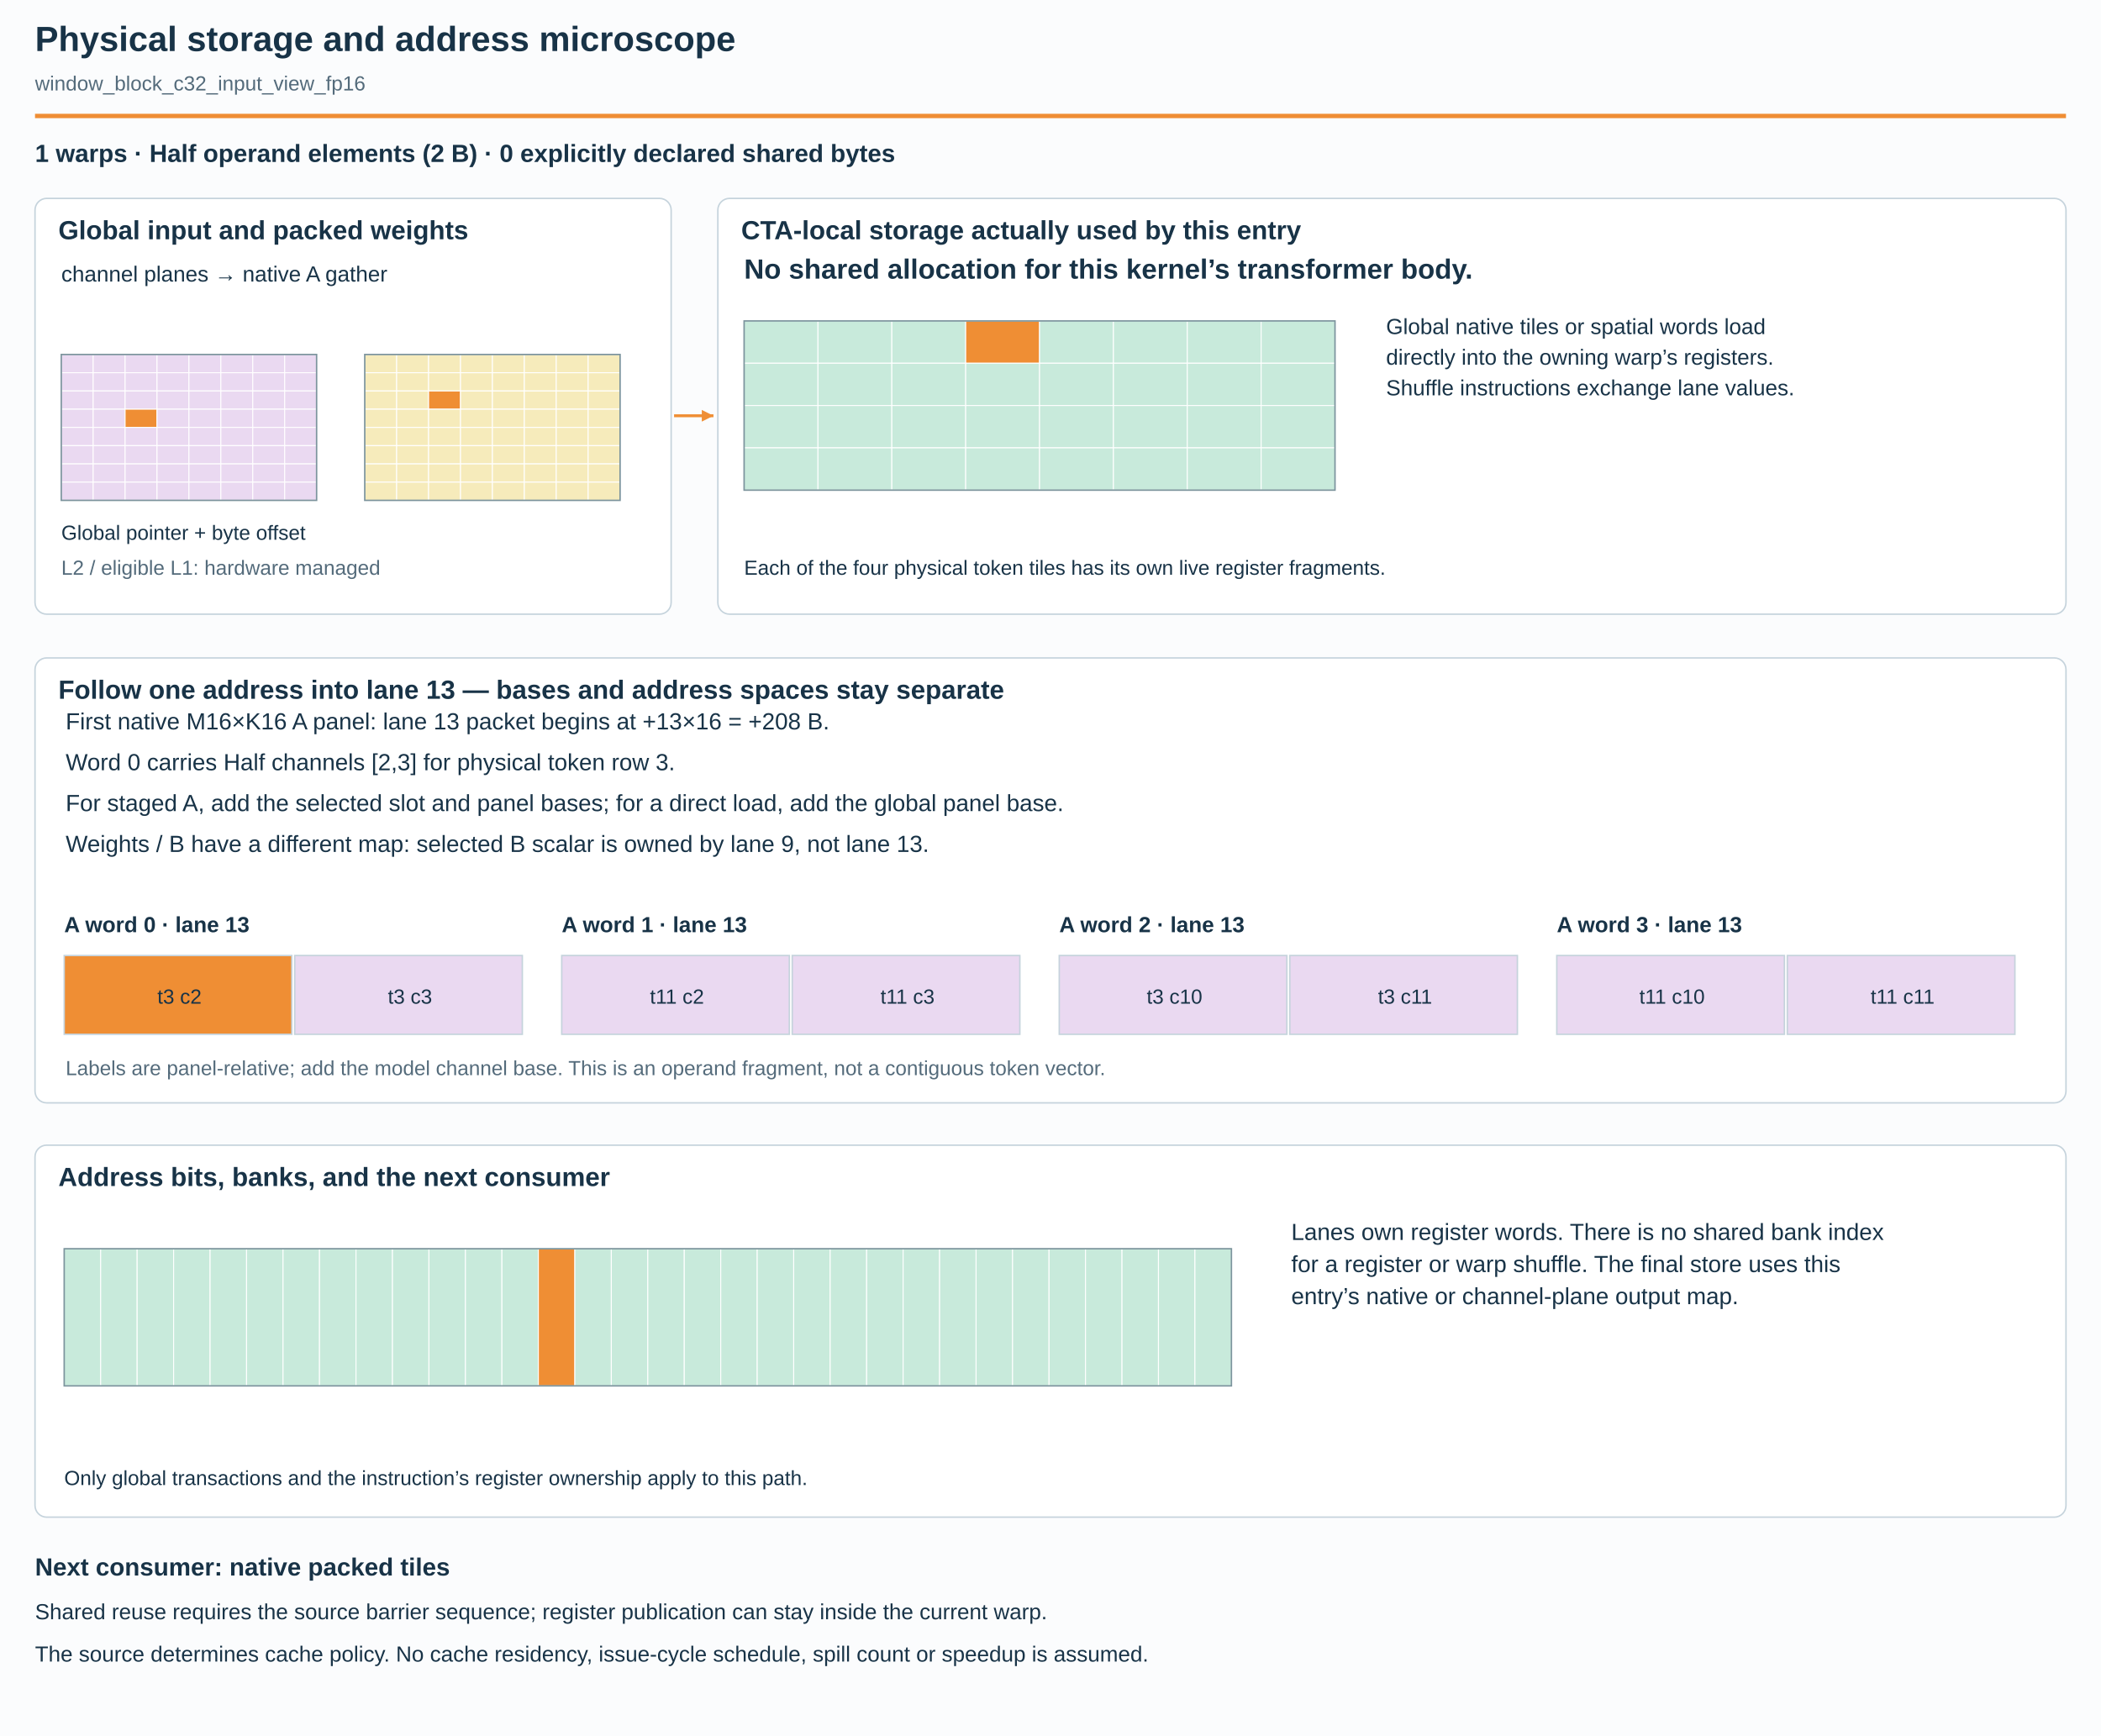
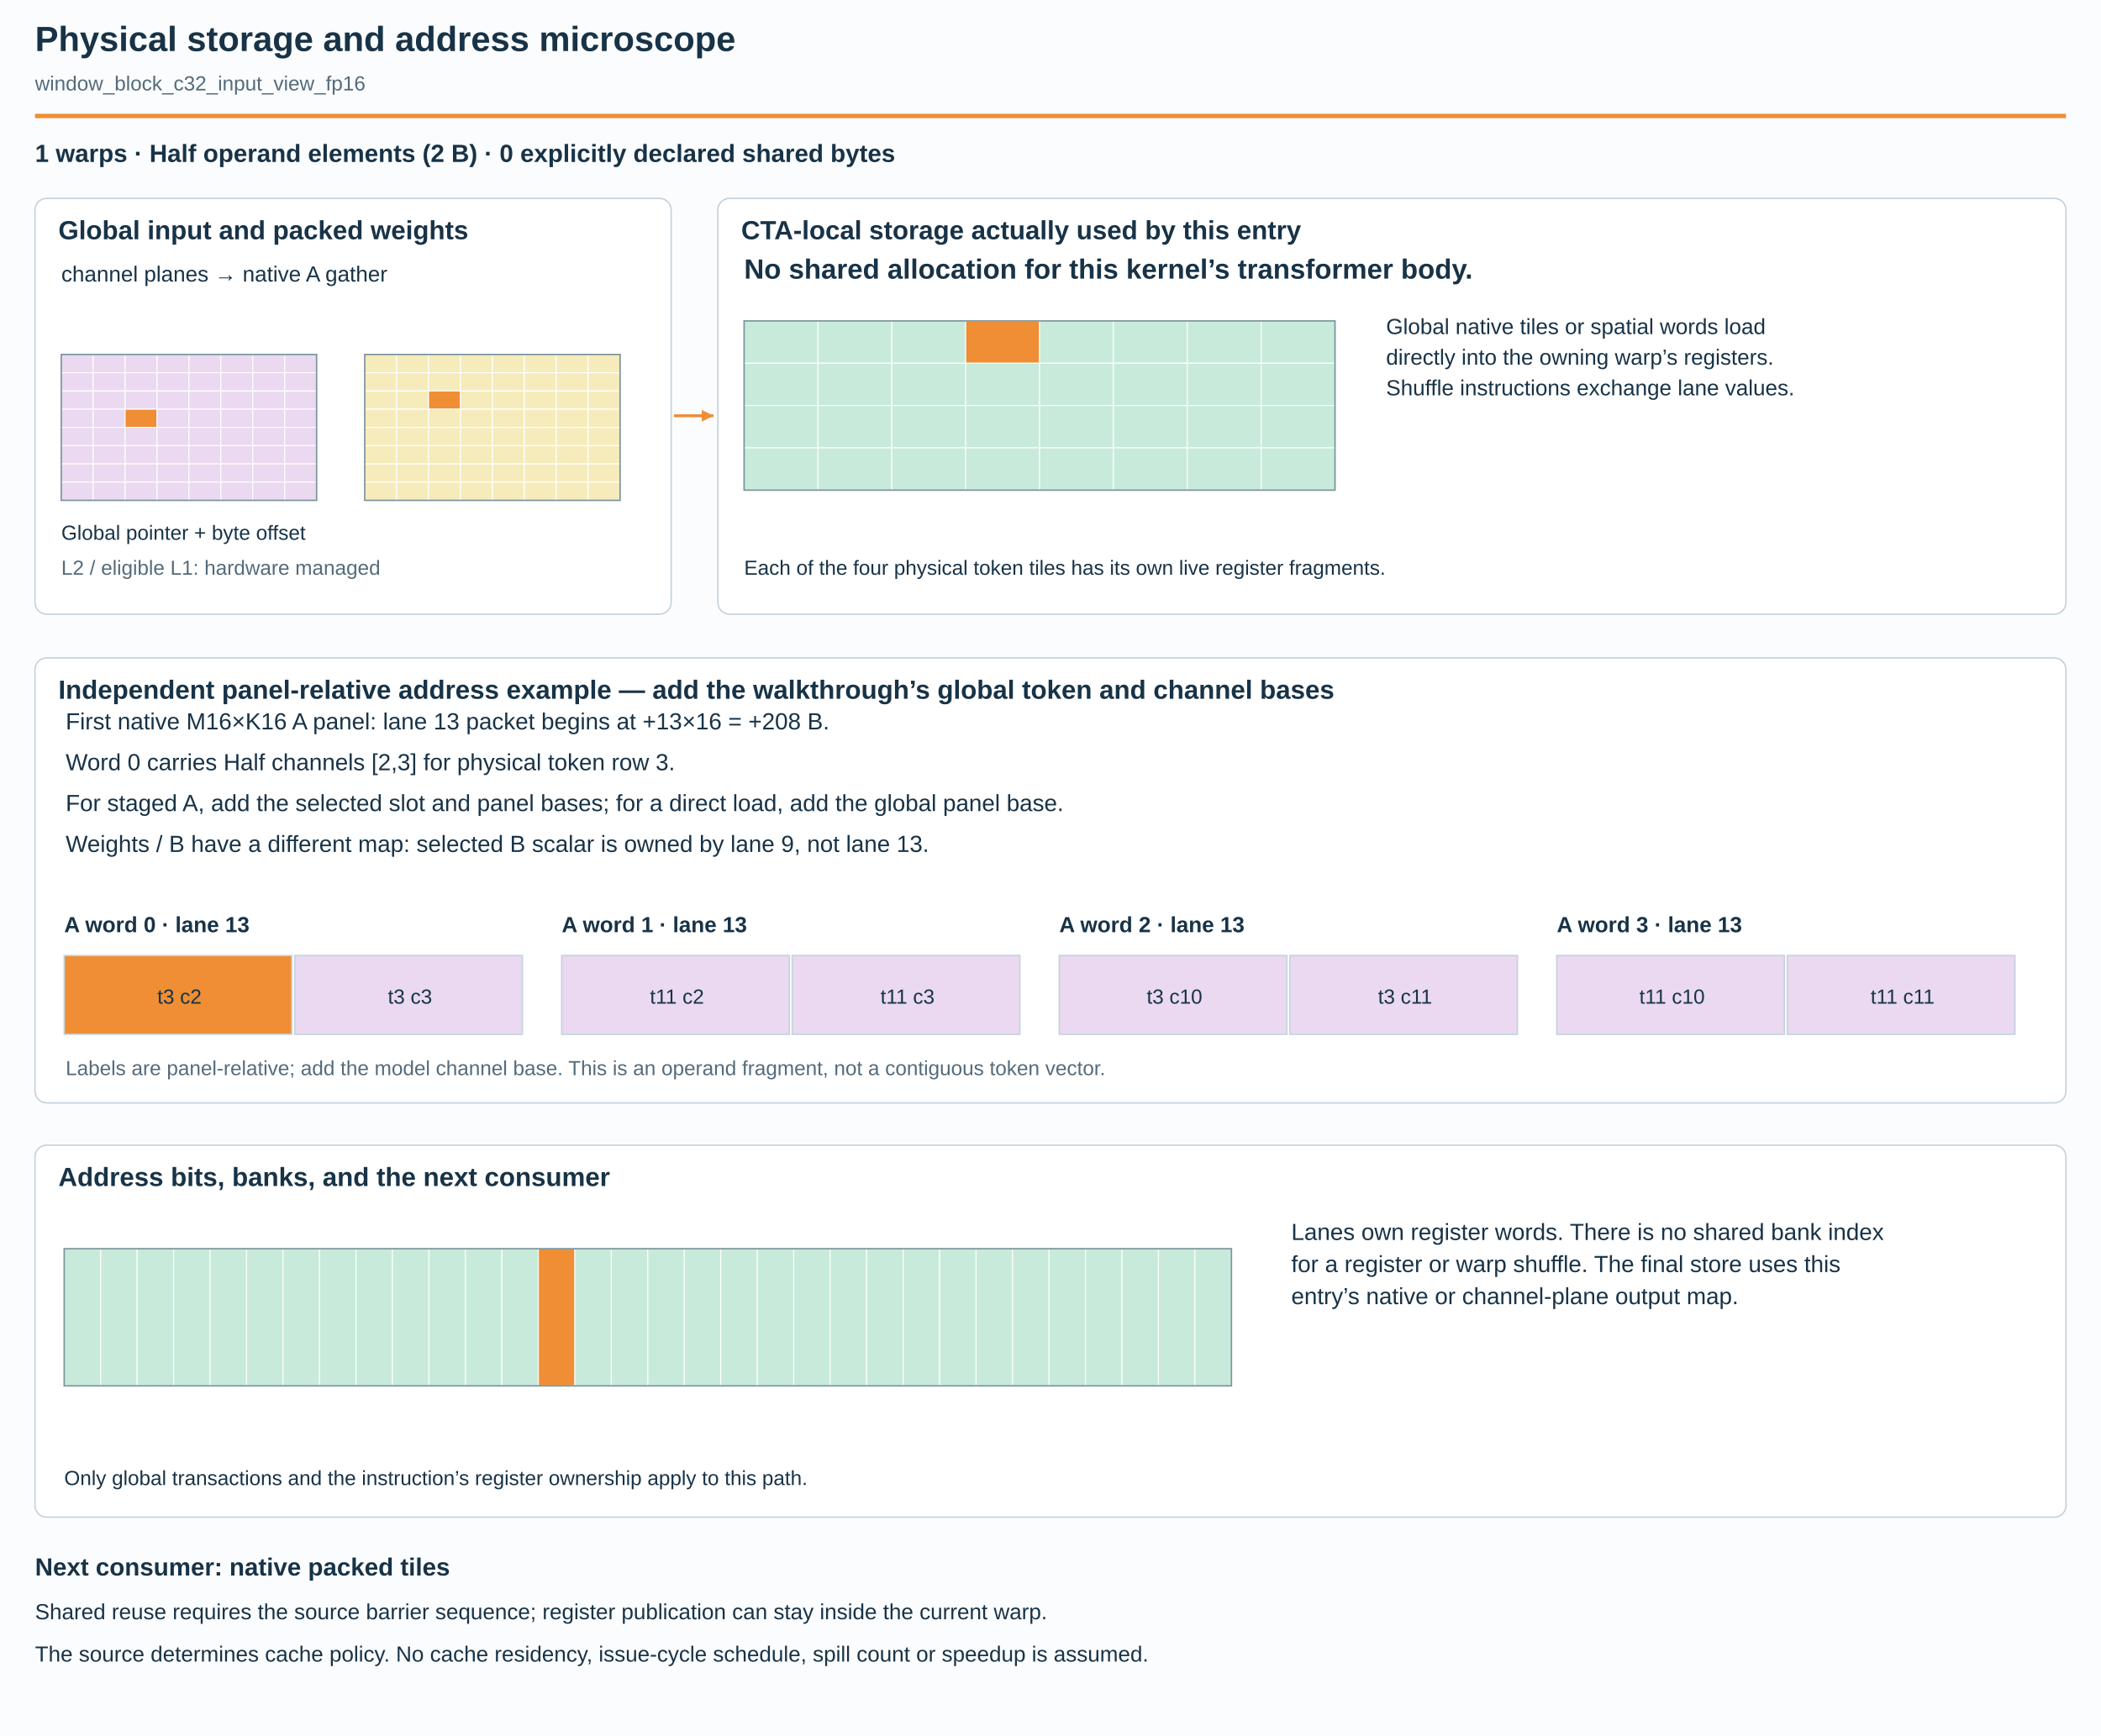
<svg xmlns="http://www.w3.org/2000/svg" viewBox="0 0 1440 1190" role="img" aria-labelledby="title desc" data-kernel="window_block_c32_input_view_fp16">
  <rect x="0" y="0" width="1440" height="1190" rx="0" fill="#fbfcfd" stroke="none" stroke-width="1" />
  <text x="24" y="35" text-anchor="start" style="font-family:Segoe UI,Arial,sans-serif;font-size:24px;fill:#183347;font-weight:650">Physical storage and address microscope</text>
  <text x="24" y="62" text-anchor="start" style="font-family:Segoe UI,Arial,sans-serif;font-size:14px;fill:#546b7b;font-weight:400">window_block_c32_input_view_fp16</text>
  <rect x="24" y="78" width="1392" height="3" rx="0" fill="#ef8e34" stroke="none" stroke-width="1" />
  <text x="24" y="111" text-anchor="start" style="font-family:Segoe UI,Arial,sans-serif;font-size:17px;fill:#183347;font-weight:650">1 warps · Half operand elements (2 B) · 0 explicitly declared shared bytes</text>
  <rect x="24" y="136" width="436" height="285" rx="8" fill="#fff" stroke="#c5d3dc" stroke-width="1" />
  <text x="40" y="164" text-anchor="start" style="font-family:Segoe UI,Arial,sans-serif;font-size:18px;fill:#183347;font-weight:650">Global input and packed weights</text>
  <text x="42" y="193" text-anchor="start" style="font-family:Segoe UI,Arial,sans-serif;font-size:15px;fill:#183347;font-weight:400">channel planes → native A gather</text>
  <rect x="42.0" y="243.0" width="21.875" height="12.5" rx="0" fill="#ead9f1" stroke="#ffffff" stroke-width="0.65" />
  <rect x="63.875" y="243.0" width="21.875" height="12.5" rx="0" fill="#ead9f1" stroke="#ffffff" stroke-width="0.65" />
  <rect x="85.75" y="243.0" width="21.875" height="12.5" rx="0" fill="#ead9f1" stroke="#ffffff" stroke-width="0.65" />
  <rect x="107.625" y="243.0" width="21.875" height="12.5" rx="0" fill="#ead9f1" stroke="#ffffff" stroke-width="0.65" />
  <rect x="129.5" y="243.0" width="21.875" height="12.5" rx="0" fill="#ead9f1" stroke="#ffffff" stroke-width="0.65" />
  <rect x="151.375" y="243.0" width="21.875" height="12.5" rx="0" fill="#ead9f1" stroke="#ffffff" stroke-width="0.65" />
  <rect x="173.25" y="243.0" width="21.875" height="12.5" rx="0" fill="#ead9f1" stroke="#ffffff" stroke-width="0.65" />
  <rect x="195.125" y="243.0" width="21.875" height="12.5" rx="0" fill="#ead9f1" stroke="#ffffff" stroke-width="0.65" />
  <rect x="42.0" y="255.5" width="21.875" height="12.5" rx="0" fill="#ead9f1" stroke="#ffffff" stroke-width="0.65" />
  <rect x="63.875" y="255.5" width="21.875" height="12.5" rx="0" fill="#ead9f1" stroke="#ffffff" stroke-width="0.65" />
  <rect x="85.75" y="255.5" width="21.875" height="12.5" rx="0" fill="#ead9f1" stroke="#ffffff" stroke-width="0.65" />
  <rect x="107.625" y="255.5" width="21.875" height="12.5" rx="0" fill="#ead9f1" stroke="#ffffff" stroke-width="0.65" />
  <rect x="129.5" y="255.5" width="21.875" height="12.5" rx="0" fill="#ead9f1" stroke="#ffffff" stroke-width="0.65" />
  <rect x="151.375" y="255.5" width="21.875" height="12.5" rx="0" fill="#ead9f1" stroke="#ffffff" stroke-width="0.65" />
  <rect x="173.25" y="255.5" width="21.875" height="12.5" rx="0" fill="#ead9f1" stroke="#ffffff" stroke-width="0.65" />
  <rect x="195.125" y="255.5" width="21.875" height="12.5" rx="0" fill="#ead9f1" stroke="#ffffff" stroke-width="0.65" />
  <rect x="42.0" y="268.0" width="21.875" height="12.5" rx="0" fill="#ead9f1" stroke="#ffffff" stroke-width="0.65" />
  <rect x="63.875" y="268.0" width="21.875" height="12.5" rx="0" fill="#ead9f1" stroke="#ffffff" stroke-width="0.65" />
  <rect x="85.75" y="268.0" width="21.875" height="12.5" rx="0" fill="#ead9f1" stroke="#ffffff" stroke-width="0.65" />
  <rect x="107.625" y="268.0" width="21.875" height="12.5" rx="0" fill="#ead9f1" stroke="#ffffff" stroke-width="0.65" />
  <rect x="129.5" y="268.0" width="21.875" height="12.5" rx="0" fill="#ead9f1" stroke="#ffffff" stroke-width="0.65" />
  <rect x="151.375" y="268.0" width="21.875" height="12.5" rx="0" fill="#ead9f1" stroke="#ffffff" stroke-width="0.65" />
  <rect x="173.25" y="268.0" width="21.875" height="12.5" rx="0" fill="#ead9f1" stroke="#ffffff" stroke-width="0.65" />
  <rect x="195.125" y="268.0" width="21.875" height="12.5" rx="0" fill="#ead9f1" stroke="#ffffff" stroke-width="0.65" />
  <rect x="42.0" y="280.5" width="21.875" height="12.5" rx="0" fill="#ead9f1" stroke="#ffffff" stroke-width="0.65" />
  <rect x="63.875" y="280.5" width="21.875" height="12.5" rx="0" fill="#ead9f1" stroke="#ffffff" stroke-width="0.65" />
  <rect x="85.75" y="280.5" width="21.875" height="12.5" rx="0" fill="#ef8e34" stroke="#ffffff" stroke-width="0.65" />
  <rect x="107.625" y="280.5" width="21.875" height="12.5" rx="0" fill="#ead9f1" stroke="#ffffff" stroke-width="0.65" />
  <rect x="129.5" y="280.5" width="21.875" height="12.5" rx="0" fill="#ead9f1" stroke="#ffffff" stroke-width="0.65" />
  <rect x="151.375" y="280.5" width="21.875" height="12.5" rx="0" fill="#ead9f1" stroke="#ffffff" stroke-width="0.65" />
  <rect x="173.25" y="280.5" width="21.875" height="12.5" rx="0" fill="#ead9f1" stroke="#ffffff" stroke-width="0.65" />
  <rect x="195.125" y="280.5" width="21.875" height="12.5" rx="0" fill="#ead9f1" stroke="#ffffff" stroke-width="0.65" />
  <rect x="42.0" y="293.0" width="21.875" height="12.5" rx="0" fill="#ead9f1" stroke="#ffffff" stroke-width="0.65" />
  <rect x="63.875" y="293.0" width="21.875" height="12.5" rx="0" fill="#ead9f1" stroke="#ffffff" stroke-width="0.65" />
  <rect x="85.75" y="293.0" width="21.875" height="12.5" rx="0" fill="#ead9f1" stroke="#ffffff" stroke-width="0.65" />
  <rect x="107.625" y="293.0" width="21.875" height="12.5" rx="0" fill="#ead9f1" stroke="#ffffff" stroke-width="0.65" />
  <rect x="129.5" y="293.0" width="21.875" height="12.5" rx="0" fill="#ead9f1" stroke="#ffffff" stroke-width="0.65" />
  <rect x="151.375" y="293.0" width="21.875" height="12.5" rx="0" fill="#ead9f1" stroke="#ffffff" stroke-width="0.65" />
  <rect x="173.25" y="293.0" width="21.875" height="12.5" rx="0" fill="#ead9f1" stroke="#ffffff" stroke-width="0.65" />
  <rect x="195.125" y="293.0" width="21.875" height="12.5" rx="0" fill="#ead9f1" stroke="#ffffff" stroke-width="0.65" />
  <rect x="42.0" y="305.5" width="21.875" height="12.5" rx="0" fill="#ead9f1" stroke="#ffffff" stroke-width="0.65" />
  <rect x="63.875" y="305.5" width="21.875" height="12.5" rx="0" fill="#ead9f1" stroke="#ffffff" stroke-width="0.65" />
  <rect x="85.75" y="305.5" width="21.875" height="12.5" rx="0" fill="#ead9f1" stroke="#ffffff" stroke-width="0.65" />
  <rect x="107.625" y="305.5" width="21.875" height="12.5" rx="0" fill="#ead9f1" stroke="#ffffff" stroke-width="0.65" />
  <rect x="129.5" y="305.5" width="21.875" height="12.5" rx="0" fill="#ead9f1" stroke="#ffffff" stroke-width="0.65" />
  <rect x="151.375" y="305.5" width="21.875" height="12.5" rx="0" fill="#ead9f1" stroke="#ffffff" stroke-width="0.65" />
  <rect x="173.25" y="305.5" width="21.875" height="12.5" rx="0" fill="#ead9f1" stroke="#ffffff" stroke-width="0.65" />
  <rect x="195.125" y="305.5" width="21.875" height="12.5" rx="0" fill="#ead9f1" stroke="#ffffff" stroke-width="0.65" />
  <rect x="42.0" y="318.0" width="21.875" height="12.5" rx="0" fill="#ead9f1" stroke="#ffffff" stroke-width="0.65" />
  <rect x="63.875" y="318.0" width="21.875" height="12.5" rx="0" fill="#ead9f1" stroke="#ffffff" stroke-width="0.65" />
  <rect x="85.75" y="318.0" width="21.875" height="12.5" rx="0" fill="#ead9f1" stroke="#ffffff" stroke-width="0.65" />
  <rect x="107.625" y="318.0" width="21.875" height="12.5" rx="0" fill="#ead9f1" stroke="#ffffff" stroke-width="0.65" />
  <rect x="129.5" y="318.0" width="21.875" height="12.5" rx="0" fill="#ead9f1" stroke="#ffffff" stroke-width="0.65" />
  <rect x="151.375" y="318.0" width="21.875" height="12.5" rx="0" fill="#ead9f1" stroke="#ffffff" stroke-width="0.65" />
  <rect x="173.25" y="318.0" width="21.875" height="12.5" rx="0" fill="#ead9f1" stroke="#ffffff" stroke-width="0.65" />
  <rect x="195.125" y="318.0" width="21.875" height="12.5" rx="0" fill="#ead9f1" stroke="#ffffff" stroke-width="0.65" />
  <rect x="42.0" y="330.5" width="21.875" height="12.5" rx="0" fill="#ead9f1" stroke="#ffffff" stroke-width="0.65" />
  <rect x="63.875" y="330.5" width="21.875" height="12.5" rx="0" fill="#ead9f1" stroke="#ffffff" stroke-width="0.65" />
  <rect x="85.75" y="330.5" width="21.875" height="12.5" rx="0" fill="#ead9f1" stroke="#ffffff" stroke-width="0.65" />
  <rect x="107.625" y="330.5" width="21.875" height="12.5" rx="0" fill="#ead9f1" stroke="#ffffff" stroke-width="0.65" />
  <rect x="129.5" y="330.5" width="21.875" height="12.5" rx="0" fill="#ead9f1" stroke="#ffffff" stroke-width="0.65" />
  <rect x="151.375" y="330.5" width="21.875" height="12.5" rx="0" fill="#ead9f1" stroke="#ffffff" stroke-width="0.65" />
  <rect x="173.25" y="330.5" width="21.875" height="12.5" rx="0" fill="#ead9f1" stroke="#ffffff" stroke-width="0.65" />
  <rect x="195.125" y="330.5" width="21.875" height="12.5" rx="0" fill="#ead9f1" stroke="#ffffff" stroke-width="0.65" />
  <rect x="42" y="243" width="175" height="100" rx="0" fill="none" stroke="#7c949d" stroke-width="1" />
  <rect x="250.0" y="243.0" width="21.875" height="12.5" rx="0" fill="#f6ebbb" stroke="#ffffff" stroke-width="0.65" />
  <rect x="271.875" y="243.0" width="21.875" height="12.5" rx="0" fill="#f6ebbb" stroke="#ffffff" stroke-width="0.65" />
  <rect x="293.75" y="243.0" width="21.875" height="12.5" rx="0" fill="#f6ebbb" stroke="#ffffff" stroke-width="0.65" />
  <rect x="315.625" y="243.0" width="21.875" height="12.5" rx="0" fill="#f6ebbb" stroke="#ffffff" stroke-width="0.65" />
  <rect x="337.5" y="243.0" width="21.875" height="12.5" rx="0" fill="#f6ebbb" stroke="#ffffff" stroke-width="0.65" />
  <rect x="359.375" y="243.0" width="21.875" height="12.5" rx="0" fill="#f6ebbb" stroke="#ffffff" stroke-width="0.65" />
  <rect x="381.25" y="243.0" width="21.875" height="12.5" rx="0" fill="#f6ebbb" stroke="#ffffff" stroke-width="0.65" />
  <rect x="403.125" y="243.0" width="21.875" height="12.5" rx="0" fill="#f6ebbb" stroke="#ffffff" stroke-width="0.65" />
  <rect x="250.0" y="255.5" width="21.875" height="12.5" rx="0" fill="#f6ebbb" stroke="#ffffff" stroke-width="0.65" />
  <rect x="271.875" y="255.5" width="21.875" height="12.5" rx="0" fill="#f6ebbb" stroke="#ffffff" stroke-width="0.65" />
  <rect x="293.75" y="255.5" width="21.875" height="12.5" rx="0" fill="#f6ebbb" stroke="#ffffff" stroke-width="0.65" />
  <rect x="315.625" y="255.5" width="21.875" height="12.5" rx="0" fill="#f6ebbb" stroke="#ffffff" stroke-width="0.65" />
  <rect x="337.5" y="255.5" width="21.875" height="12.5" rx="0" fill="#f6ebbb" stroke="#ffffff" stroke-width="0.65" />
  <rect x="359.375" y="255.5" width="21.875" height="12.5" rx="0" fill="#f6ebbb" stroke="#ffffff" stroke-width="0.65" />
  <rect x="381.25" y="255.5" width="21.875" height="12.5" rx="0" fill="#f6ebbb" stroke="#ffffff" stroke-width="0.65" />
  <rect x="403.125" y="255.5" width="21.875" height="12.5" rx="0" fill="#f6ebbb" stroke="#ffffff" stroke-width="0.65" />
  <rect x="250.0" y="268.0" width="21.875" height="12.5" rx="0" fill="#f6ebbb" stroke="#ffffff" stroke-width="0.65" />
  <rect x="271.875" y="268.0" width="21.875" height="12.5" rx="0" fill="#f6ebbb" stroke="#ffffff" stroke-width="0.65" />
  <rect x="293.75" y="268.0" width="21.875" height="12.5" rx="0" fill="#ef8e34" stroke="#ffffff" stroke-width="0.65" />
  <rect x="315.625" y="268.0" width="21.875" height="12.5" rx="0" fill="#f6ebbb" stroke="#ffffff" stroke-width="0.65" />
  <rect x="337.5" y="268.0" width="21.875" height="12.5" rx="0" fill="#f6ebbb" stroke="#ffffff" stroke-width="0.65" />
  <rect x="359.375" y="268.0" width="21.875" height="12.5" rx="0" fill="#f6ebbb" stroke="#ffffff" stroke-width="0.65" />
  <rect x="381.25" y="268.0" width="21.875" height="12.5" rx="0" fill="#f6ebbb" stroke="#ffffff" stroke-width="0.65" />
  <rect x="403.125" y="268.0" width="21.875" height="12.5" rx="0" fill="#f6ebbb" stroke="#ffffff" stroke-width="0.65" />
  <rect x="250.0" y="280.5" width="21.875" height="12.5" rx="0" fill="#f6ebbb" stroke="#ffffff" stroke-width="0.65" />
  <rect x="271.875" y="280.5" width="21.875" height="12.5" rx="0" fill="#f6ebbb" stroke="#ffffff" stroke-width="0.65" />
  <rect x="293.75" y="280.5" width="21.875" height="12.5" rx="0" fill="#f6ebbb" stroke="#ffffff" stroke-width="0.65" />
  <rect x="315.625" y="280.5" width="21.875" height="12.5" rx="0" fill="#f6ebbb" stroke="#ffffff" stroke-width="0.65" />
  <rect x="337.5" y="280.5" width="21.875" height="12.5" rx="0" fill="#f6ebbb" stroke="#ffffff" stroke-width="0.65" />
  <rect x="359.375" y="280.5" width="21.875" height="12.5" rx="0" fill="#f6ebbb" stroke="#ffffff" stroke-width="0.65" />
  <rect x="381.25" y="280.5" width="21.875" height="12.5" rx="0" fill="#f6ebbb" stroke="#ffffff" stroke-width="0.65" />
  <rect x="403.125" y="280.5" width="21.875" height="12.5" rx="0" fill="#f6ebbb" stroke="#ffffff" stroke-width="0.65" />
  <rect x="250.0" y="293.0" width="21.875" height="12.5" rx="0" fill="#f6ebbb" stroke="#ffffff" stroke-width="0.65" />
  <rect x="271.875" y="293.0" width="21.875" height="12.5" rx="0" fill="#f6ebbb" stroke="#ffffff" stroke-width="0.65" />
  <rect x="293.75" y="293.0" width="21.875" height="12.5" rx="0" fill="#f6ebbb" stroke="#ffffff" stroke-width="0.65" />
  <rect x="315.625" y="293.0" width="21.875" height="12.5" rx="0" fill="#f6ebbb" stroke="#ffffff" stroke-width="0.65" />
  <rect x="337.5" y="293.0" width="21.875" height="12.5" rx="0" fill="#f6ebbb" stroke="#ffffff" stroke-width="0.65" />
  <rect x="359.375" y="293.0" width="21.875" height="12.5" rx="0" fill="#f6ebbb" stroke="#ffffff" stroke-width="0.65" />
  <rect x="381.25" y="293.0" width="21.875" height="12.5" rx="0" fill="#f6ebbb" stroke="#ffffff" stroke-width="0.65" />
  <rect x="403.125" y="293.0" width="21.875" height="12.5" rx="0" fill="#f6ebbb" stroke="#ffffff" stroke-width="0.65" />
  <rect x="250.0" y="305.5" width="21.875" height="12.5" rx="0" fill="#f6ebbb" stroke="#ffffff" stroke-width="0.65" />
  <rect x="271.875" y="305.5" width="21.875" height="12.5" rx="0" fill="#f6ebbb" stroke="#ffffff" stroke-width="0.65" />
  <rect x="293.75" y="305.5" width="21.875" height="12.5" rx="0" fill="#f6ebbb" stroke="#ffffff" stroke-width="0.65" />
  <rect x="315.625" y="305.5" width="21.875" height="12.5" rx="0" fill="#f6ebbb" stroke="#ffffff" stroke-width="0.65" />
  <rect x="337.5" y="305.5" width="21.875" height="12.5" rx="0" fill="#f6ebbb" stroke="#ffffff" stroke-width="0.65" />
  <rect x="359.375" y="305.5" width="21.875" height="12.5" rx="0" fill="#f6ebbb" stroke="#ffffff" stroke-width="0.65" />
  <rect x="381.25" y="305.5" width="21.875" height="12.5" rx="0" fill="#f6ebbb" stroke="#ffffff" stroke-width="0.65" />
  <rect x="403.125" y="305.5" width="21.875" height="12.5" rx="0" fill="#f6ebbb" stroke="#ffffff" stroke-width="0.65" />
  <rect x="250.0" y="318.0" width="21.875" height="12.5" rx="0" fill="#f6ebbb" stroke="#ffffff" stroke-width="0.65" />
  <rect x="271.875" y="318.0" width="21.875" height="12.5" rx="0" fill="#f6ebbb" stroke="#ffffff" stroke-width="0.65" />
  <rect x="293.75" y="318.0" width="21.875" height="12.5" rx="0" fill="#f6ebbb" stroke="#ffffff" stroke-width="0.65" />
  <rect x="315.625" y="318.0" width="21.875" height="12.5" rx="0" fill="#f6ebbb" stroke="#ffffff" stroke-width="0.65" />
  <rect x="337.5" y="318.0" width="21.875" height="12.5" rx="0" fill="#f6ebbb" stroke="#ffffff" stroke-width="0.65" />
  <rect x="359.375" y="318.0" width="21.875" height="12.5" rx="0" fill="#f6ebbb" stroke="#ffffff" stroke-width="0.65" />
  <rect x="381.25" y="318.0" width="21.875" height="12.5" rx="0" fill="#f6ebbb" stroke="#ffffff" stroke-width="0.65" />
  <rect x="403.125" y="318.0" width="21.875" height="12.5" rx="0" fill="#f6ebbb" stroke="#ffffff" stroke-width="0.65" />
  <rect x="250.0" y="330.5" width="21.875" height="12.5" rx="0" fill="#f6ebbb" stroke="#ffffff" stroke-width="0.65" />
  <rect x="271.875" y="330.5" width="21.875" height="12.5" rx="0" fill="#f6ebbb" stroke="#ffffff" stroke-width="0.65" />
  <rect x="293.75" y="330.5" width="21.875" height="12.5" rx="0" fill="#f6ebbb" stroke="#ffffff" stroke-width="0.65" />
  <rect x="315.625" y="330.5" width="21.875" height="12.5" rx="0" fill="#f6ebbb" stroke="#ffffff" stroke-width="0.65" />
  <rect x="337.5" y="330.5" width="21.875" height="12.5" rx="0" fill="#f6ebbb" stroke="#ffffff" stroke-width="0.65" />
  <rect x="359.375" y="330.5" width="21.875" height="12.5" rx="0" fill="#f6ebbb" stroke="#ffffff" stroke-width="0.65" />
  <rect x="381.25" y="330.5" width="21.875" height="12.5" rx="0" fill="#f6ebbb" stroke="#ffffff" stroke-width="0.65" />
  <rect x="403.125" y="330.5" width="21.875" height="12.5" rx="0" fill="#f6ebbb" stroke="#ffffff" stroke-width="0.65" />
  <rect x="250" y="243" width="175" height="100" rx="0" fill="none" stroke="#7c949d" stroke-width="1" />
  <text x="42" y="370" text-anchor="start" style="font-family:Segoe UI,Arial,sans-serif;font-size:14px;fill:#183347;font-weight:400">Global pointer + byte offset</text>
  <text x="42" y="394" text-anchor="start" style="font-family:Segoe UI,Arial,sans-serif;font-size:14px;fill:#546b7b;font-weight:400">L2 / eligible L1: hardware managed</text>
  <rect x="492" y="136" width="924" height="285" rx="8" fill="#fff" stroke="#c5d3dc" stroke-width="1" />
  <text x="508" y="164" text-anchor="start" style="font-family:Segoe UI,Arial,sans-serif;font-size:18px;fill:#183347;font-weight:650">CTA-local storage actually used by this entry</text>
  <text x="510" y="191" text-anchor="start" style="font-family:Segoe UI,Arial,sans-serif;font-size:19px;fill:#183347;font-weight:650">No shared allocation for this kernel’s transformer body.</text>
  <rect x="510.0" y="220.0" width="50.625" height="29.0" rx="0" fill="#c8eadb" stroke="#ffffff" stroke-width="0.65" />
  <rect x="560.625" y="220.0" width="50.625" height="29.0" rx="0" fill="#c8eadb" stroke="#ffffff" stroke-width="0.65" />
  <rect x="611.25" y="220.0" width="50.625" height="29.0" rx="0" fill="#c8eadb" stroke="#ffffff" stroke-width="0.65" />
  <rect x="661.875" y="220.0" width="50.625" height="29.0" rx="0" fill="#ef8e34" stroke="#ffffff" stroke-width="0.65" />
  <rect x="712.5" y="220.0" width="50.625" height="29.0" rx="0" fill="#c8eadb" stroke="#ffffff" stroke-width="0.65" />
  <rect x="763.125" y="220.0" width="50.625" height="29.0" rx="0" fill="#c8eadb" stroke="#ffffff" stroke-width="0.65" />
  <rect x="813.75" y="220.0" width="50.625" height="29.0" rx="0" fill="#c8eadb" stroke="#ffffff" stroke-width="0.65" />
  <rect x="864.375" y="220.0" width="50.625" height="29.0" rx="0" fill="#c8eadb" stroke="#ffffff" stroke-width="0.65" />
  <rect x="510.0" y="249.0" width="50.625" height="29.0" rx="0" fill="#c8eadb" stroke="#ffffff" stroke-width="0.65" />
  <rect x="560.625" y="249.0" width="50.625" height="29.0" rx="0" fill="#c8eadb" stroke="#ffffff" stroke-width="0.65" />
  <rect x="611.25" y="249.0" width="50.625" height="29.0" rx="0" fill="#c8eadb" stroke="#ffffff" stroke-width="0.65" />
  <rect x="661.875" y="249.0" width="50.625" height="29.0" rx="0" fill="#c8eadb" stroke="#ffffff" stroke-width="0.65" />
  <rect x="712.5" y="249.0" width="50.625" height="29.0" rx="0" fill="#c8eadb" stroke="#ffffff" stroke-width="0.65" />
  <rect x="763.125" y="249.0" width="50.625" height="29.0" rx="0" fill="#c8eadb" stroke="#ffffff" stroke-width="0.65" />
  <rect x="813.75" y="249.0" width="50.625" height="29.0" rx="0" fill="#c8eadb" stroke="#ffffff" stroke-width="0.65" />
  <rect x="864.375" y="249.0" width="50.625" height="29.0" rx="0" fill="#c8eadb" stroke="#ffffff" stroke-width="0.65" />
  <rect x="510.0" y="278.0" width="50.625" height="29.0" rx="0" fill="#c8eadb" stroke="#ffffff" stroke-width="0.65" />
  <rect x="560.625" y="278.0" width="50.625" height="29.0" rx="0" fill="#c8eadb" stroke="#ffffff" stroke-width="0.65" />
  <rect x="611.25" y="278.0" width="50.625" height="29.0" rx="0" fill="#c8eadb" stroke="#ffffff" stroke-width="0.65" />
  <rect x="661.875" y="278.0" width="50.625" height="29.0" rx="0" fill="#c8eadb" stroke="#ffffff" stroke-width="0.65" />
  <rect x="712.5" y="278.0" width="50.625" height="29.0" rx="0" fill="#c8eadb" stroke="#ffffff" stroke-width="0.65" />
  <rect x="763.125" y="278.0" width="50.625" height="29.0" rx="0" fill="#c8eadb" stroke="#ffffff" stroke-width="0.65" />
  <rect x="813.75" y="278.0" width="50.625" height="29.0" rx="0" fill="#c8eadb" stroke="#ffffff" stroke-width="0.65" />
  <rect x="864.375" y="278.0" width="50.625" height="29.0" rx="0" fill="#c8eadb" stroke="#ffffff" stroke-width="0.65" />
  <rect x="510.0" y="307.0" width="50.625" height="29.0" rx="0" fill="#c8eadb" stroke="#ffffff" stroke-width="0.65" />
  <rect x="560.625" y="307.0" width="50.625" height="29.0" rx="0" fill="#c8eadb" stroke="#ffffff" stroke-width="0.65" />
  <rect x="611.25" y="307.0" width="50.625" height="29.0" rx="0" fill="#c8eadb" stroke="#ffffff" stroke-width="0.65" />
  <rect x="661.875" y="307.0" width="50.625" height="29.0" rx="0" fill="#c8eadb" stroke="#ffffff" stroke-width="0.65" />
  <rect x="712.5" y="307.0" width="50.625" height="29.0" rx="0" fill="#c8eadb" stroke="#ffffff" stroke-width="0.65" />
  <rect x="763.125" y="307.0" width="50.625" height="29.0" rx="0" fill="#c8eadb" stroke="#ffffff" stroke-width="0.65" />
  <rect x="813.75" y="307.0" width="50.625" height="29.0" rx="0" fill="#c8eadb" stroke="#ffffff" stroke-width="0.65" />
  <rect x="864.375" y="307.0" width="50.625" height="29.0" rx="0" fill="#c8eadb" stroke="#ffffff" stroke-width="0.65" />
  <rect x="510" y="220" width="405" height="116" rx="0" fill="none" stroke="#7c949d" stroke-width="1" />
  <text x="950" y="229" text-anchor="start" style="font-family:Segoe UI,Arial,sans-serif;font-size:15px;fill:#183347;font-weight:400">Global native tiles or spatial words load</text>
  <text x="950" y="250" text-anchor="start" style="font-family:Segoe UI,Arial,sans-serif;font-size:15px;fill:#183347;font-weight:400">directly into the owning warp’s registers.</text>
  <text x="950" y="271" text-anchor="start" style="font-family:Segoe UI,Arial,sans-serif;font-size:15px;fill:#183347;font-weight:400">Shuffle instructions exchange lane values.</text>
  <text x="510" y="394" text-anchor="start" style="font-family:Segoe UI,Arial,sans-serif;font-size:14px;fill:#183347;font-weight:400">Each of the four physical token tiles has its own live register fragments.</text>
  <path d="M462,285 L489,285" fill="none" stroke="#ef8e34" stroke-width="2" />
  <polygon points="489.0,285.0 481.0,281.0 481.0,289.0" fill="#ef8e34" />
  <rect x="24" y="451" width="1392" height="305" rx="8" fill="#fff" stroke="#c5d3dc" stroke-width="1" />
-   <text x="40" y="479" text-anchor="start" style="font-family:Segoe UI,Arial,sans-serif;font-size:18px;fill:#183347;font-weight:650">Follow one address into lane 13 — bases and address spaces stay separate</text>
+   <text x="40" y="479" text-anchor="start" style="font-family:Segoe UI,Arial,sans-serif;font-size:18px;fill:#183347;font-weight:650">Independent panel-relative address example — add the walkthrough’s global token and channel bases</text>
  <text x="45" y="500" text-anchor="start" style="font-family:Segoe UI,Arial,sans-serif;font-size:16px;fill:#183347;font-weight:400">First native M16×K16 A panel: lane 13 packet begins at +13×16 = +208 B.</text>
  <text x="45" y="528" text-anchor="start" style="font-family:Segoe UI,Arial,sans-serif;font-size:16px;fill:#183347;font-weight:400">Word 0 carries Half channels [2,3] for physical token row 3.</text>
  <text x="45" y="556" text-anchor="start" style="font-family:Segoe UI,Arial,sans-serif;font-size:16px;fill:#183347;font-weight:400">For staged A, add the selected slot and panel bases; for a direct load, add the global panel base.</text>
  <text x="45" y="584" text-anchor="start" style="font-family:Segoe UI,Arial,sans-serif;font-size:16px;fill:#183347;font-weight:400">Weights / B have a different map: selected B scalar is owned by lane 9, not lane 13.</text>
  <text x="44" y="639" text-anchor="start" style="font-family:Segoe UI,Arial,sans-serif;font-size:15px;fill:#183347;font-weight:650">A word 0 · lane 13</text>
  <rect x="44.0" y="655" width="156.0" height="54" rx="0" fill="#ef8e34" stroke="#c5d3dc" stroke-width="1" />
  <text x="123.0" y="688" text-anchor="middle" style="font-family:Segoe UI,Arial,sans-serif;font-size:14px;fill:#183347;font-weight:400">t3 c2</text>
  <rect x="202.0" y="655" width="156.0" height="54" rx="0" fill="#ead9f1" stroke="#c5d3dc" stroke-width="1" />
  <text x="281.0" y="688" text-anchor="middle" style="font-family:Segoe UI,Arial,sans-serif;font-size:14px;fill:#183347;font-weight:400">t3 c3</text>
  <text x="385" y="639" text-anchor="start" style="font-family:Segoe UI,Arial,sans-serif;font-size:15px;fill:#183347;font-weight:650">A word 1 · lane 13</text>
  <rect x="385.0" y="655" width="156.0" height="54" rx="0" fill="#ead9f1" stroke="#c5d3dc" stroke-width="1" />
  <text x="464.0" y="688" text-anchor="middle" style="font-family:Segoe UI,Arial,sans-serif;font-size:14px;fill:#183347;font-weight:400">t11 c2</text>
  <rect x="543.0" y="655" width="156.0" height="54" rx="0" fill="#ead9f1" stroke="#c5d3dc" stroke-width="1" />
  <text x="622.0" y="688" text-anchor="middle" style="font-family:Segoe UI,Arial,sans-serif;font-size:14px;fill:#183347;font-weight:400">t11 c3</text>
  <text x="726" y="639" text-anchor="start" style="font-family:Segoe UI,Arial,sans-serif;font-size:15px;fill:#183347;font-weight:650">A word 2 · lane 13</text>
  <rect x="726.0" y="655" width="156.0" height="54" rx="0" fill="#ead9f1" stroke="#c5d3dc" stroke-width="1" />
  <text x="805.0" y="688" text-anchor="middle" style="font-family:Segoe UI,Arial,sans-serif;font-size:14px;fill:#183347;font-weight:400">t3 c10</text>
  <rect x="884.0" y="655" width="156.0" height="54" rx="0" fill="#ead9f1" stroke="#c5d3dc" stroke-width="1" />
  <text x="963.0" y="688" text-anchor="middle" style="font-family:Segoe UI,Arial,sans-serif;font-size:14px;fill:#183347;font-weight:400">t3 c11</text>
  <text x="1067" y="639" text-anchor="start" style="font-family:Segoe UI,Arial,sans-serif;font-size:15px;fill:#183347;font-weight:650">A word 3 · lane 13</text>
  <rect x="1067.0" y="655" width="156.0" height="54" rx="0" fill="#ead9f1" stroke="#c5d3dc" stroke-width="1" />
  <text x="1146.0" y="688" text-anchor="middle" style="font-family:Segoe UI,Arial,sans-serif;font-size:14px;fill:#183347;font-weight:400">t11 c10</text>
  <rect x="1225.0" y="655" width="156.0" height="54" rx="0" fill="#ead9f1" stroke="#c5d3dc" stroke-width="1" />
  <text x="1304.0" y="688" text-anchor="middle" style="font-family:Segoe UI,Arial,sans-serif;font-size:14px;fill:#183347;font-weight:400">t11 c11</text>
  <text x="45" y="737" text-anchor="start" style="font-family:Segoe UI,Arial,sans-serif;font-size:14px;fill:#546b7b;font-weight:400">Labels are panel-relative; add the model channel base. This is an operand fragment, not a contiguous token vector.</text>
  <rect x="24" y="785" width="1392" height="255" rx="8" fill="#fff" stroke="#c5d3dc" stroke-width="1" />
  <text x="40" y="813" text-anchor="start" style="font-family:Segoe UI,Arial,sans-serif;font-size:18px;fill:#183347;font-weight:650">Address bits, banks, and the next consumer</text>
  <rect x="44.0" y="856.0" width="25.0" height="94.0" rx="0" fill="#c8eadb" stroke="#ffffff" stroke-width="0.65" />
  <rect x="69.0" y="856.0" width="25.0" height="94.0" rx="0" fill="#c8eadb" stroke="#ffffff" stroke-width="0.65" />
  <rect x="94.0" y="856.0" width="25.0" height="94.0" rx="0" fill="#c8eadb" stroke="#ffffff" stroke-width="0.65" />
  <rect x="119.0" y="856.0" width="25.0" height="94.0" rx="0" fill="#c8eadb" stroke="#ffffff" stroke-width="0.65" />
  <rect x="144.0" y="856.0" width="25.0" height="94.0" rx="0" fill="#c8eadb" stroke="#ffffff" stroke-width="0.65" />
  <rect x="169.0" y="856.0" width="25.0" height="94.0" rx="0" fill="#c8eadb" stroke="#ffffff" stroke-width="0.65" />
  <rect x="194.0" y="856.0" width="25.0" height="94.0" rx="0" fill="#c8eadb" stroke="#ffffff" stroke-width="0.65" />
  <rect x="219.0" y="856.0" width="25.0" height="94.0" rx="0" fill="#c8eadb" stroke="#ffffff" stroke-width="0.65" />
  <rect x="244.0" y="856.0" width="25.0" height="94.0" rx="0" fill="#c8eadb" stroke="#ffffff" stroke-width="0.65" />
  <rect x="269.0" y="856.0" width="25.0" height="94.0" rx="0" fill="#c8eadb" stroke="#ffffff" stroke-width="0.65" />
  <rect x="294.0" y="856.0" width="25.0" height="94.0" rx="0" fill="#c8eadb" stroke="#ffffff" stroke-width="0.65" />
  <rect x="319.0" y="856.0" width="25.0" height="94.0" rx="0" fill="#c8eadb" stroke="#ffffff" stroke-width="0.65" />
  <rect x="344.0" y="856.0" width="25.0" height="94.0" rx="0" fill="#c8eadb" stroke="#ffffff" stroke-width="0.65" />
  <rect x="369.0" y="856.0" width="25.0" height="94.0" rx="0" fill="#ef8e34" stroke="#ffffff" stroke-width="0.65" />
  <rect x="394.0" y="856.0" width="25.0" height="94.0" rx="0" fill="#c8eadb" stroke="#ffffff" stroke-width="0.65" />
  <rect x="419.0" y="856.0" width="25.0" height="94.0" rx="0" fill="#c8eadb" stroke="#ffffff" stroke-width="0.65" />
  <rect x="444.0" y="856.0" width="25.0" height="94.0" rx="0" fill="#c8eadb" stroke="#ffffff" stroke-width="0.65" />
  <rect x="469.0" y="856.0" width="25.0" height="94.0" rx="0" fill="#c8eadb" stroke="#ffffff" stroke-width="0.65" />
  <rect x="494.0" y="856.0" width="25.0" height="94.0" rx="0" fill="#c8eadb" stroke="#ffffff" stroke-width="0.65" />
  <rect x="519.0" y="856.0" width="25.0" height="94.0" rx="0" fill="#c8eadb" stroke="#ffffff" stroke-width="0.65" />
  <rect x="544.0" y="856.0" width="25.0" height="94.0" rx="0" fill="#c8eadb" stroke="#ffffff" stroke-width="0.65" />
  <rect x="569.0" y="856.0" width="25.0" height="94.0" rx="0" fill="#c8eadb" stroke="#ffffff" stroke-width="0.65" />
  <rect x="594.0" y="856.0" width="25.0" height="94.0" rx="0" fill="#c8eadb" stroke="#ffffff" stroke-width="0.65" />
  <rect x="619.0" y="856.0" width="25.0" height="94.0" rx="0" fill="#c8eadb" stroke="#ffffff" stroke-width="0.65" />
  <rect x="644.0" y="856.0" width="25.0" height="94.0" rx="0" fill="#c8eadb" stroke="#ffffff" stroke-width="0.65" />
  <rect x="669.0" y="856.0" width="25.0" height="94.0" rx="0" fill="#c8eadb" stroke="#ffffff" stroke-width="0.65" />
  <rect x="694.0" y="856.0" width="25.0" height="94.0" rx="0" fill="#c8eadb" stroke="#ffffff" stroke-width="0.65" />
  <rect x="719.0" y="856.0" width="25.0" height="94.0" rx="0" fill="#c8eadb" stroke="#ffffff" stroke-width="0.65" />
  <rect x="744.0" y="856.0" width="25.0" height="94.0" rx="0" fill="#c8eadb" stroke="#ffffff" stroke-width="0.65" />
  <rect x="769.0" y="856.0" width="25.0" height="94.0" rx="0" fill="#c8eadb" stroke="#ffffff" stroke-width="0.65" />
  <rect x="794.0" y="856.0" width="25.0" height="94.0" rx="0" fill="#c8eadb" stroke="#ffffff" stroke-width="0.65" />
  <rect x="819.0" y="856.0" width="25.0" height="94.0" rx="0" fill="#c8eadb" stroke="#ffffff" stroke-width="0.65" />
  <rect x="44" y="856" width="800" height="94" rx="0" fill="none" stroke="#7c949d" stroke-width="1" />
  <text x="885" y="850" text-anchor="start" style="font-family:Segoe UI,Arial,sans-serif;font-size:16px;fill:#183347;font-weight:400">Lanes own register words. There is no shared bank index</text>
  <text x="885" y="872" text-anchor="start" style="font-family:Segoe UI,Arial,sans-serif;font-size:16px;fill:#183347;font-weight:400">for a register or warp shuffle. The final store uses this</text>
  <text x="885" y="894" text-anchor="start" style="font-family:Segoe UI,Arial,sans-serif;font-size:16px;fill:#183347;font-weight:400">entry’s native or channel-plane output map.</text>
  <text x="44" y="1018" text-anchor="start" style="font-family:Segoe UI,Arial,sans-serif;font-size:14px;fill:#183347;font-weight:400">Only global transactions and the instruction’s register ownership apply to this path.</text>
  <text x="24" y="1080" text-anchor="start" style="font-family:Segoe UI,Arial,sans-serif;font-size:17px;fill:#183347;font-weight:650">Next consumer: native packed tiles</text>
  <text x="24" y="1110" text-anchor="start" style="font-family:Segoe UI,Arial,sans-serif;font-size:15px;fill:#183347;font-weight:400">Shared reuse requires the source barrier sequence; register publication can stay inside the current warp.</text>
  <text x="24" y="1139" text-anchor="start" style="font-family:Segoe UI,Arial,sans-serif;font-size:15px;fill:#183347;font-weight:400">The source determines cache policy. No cache residency, issue-cycle schedule, spill count or speedup is assumed.</text>
</svg>
